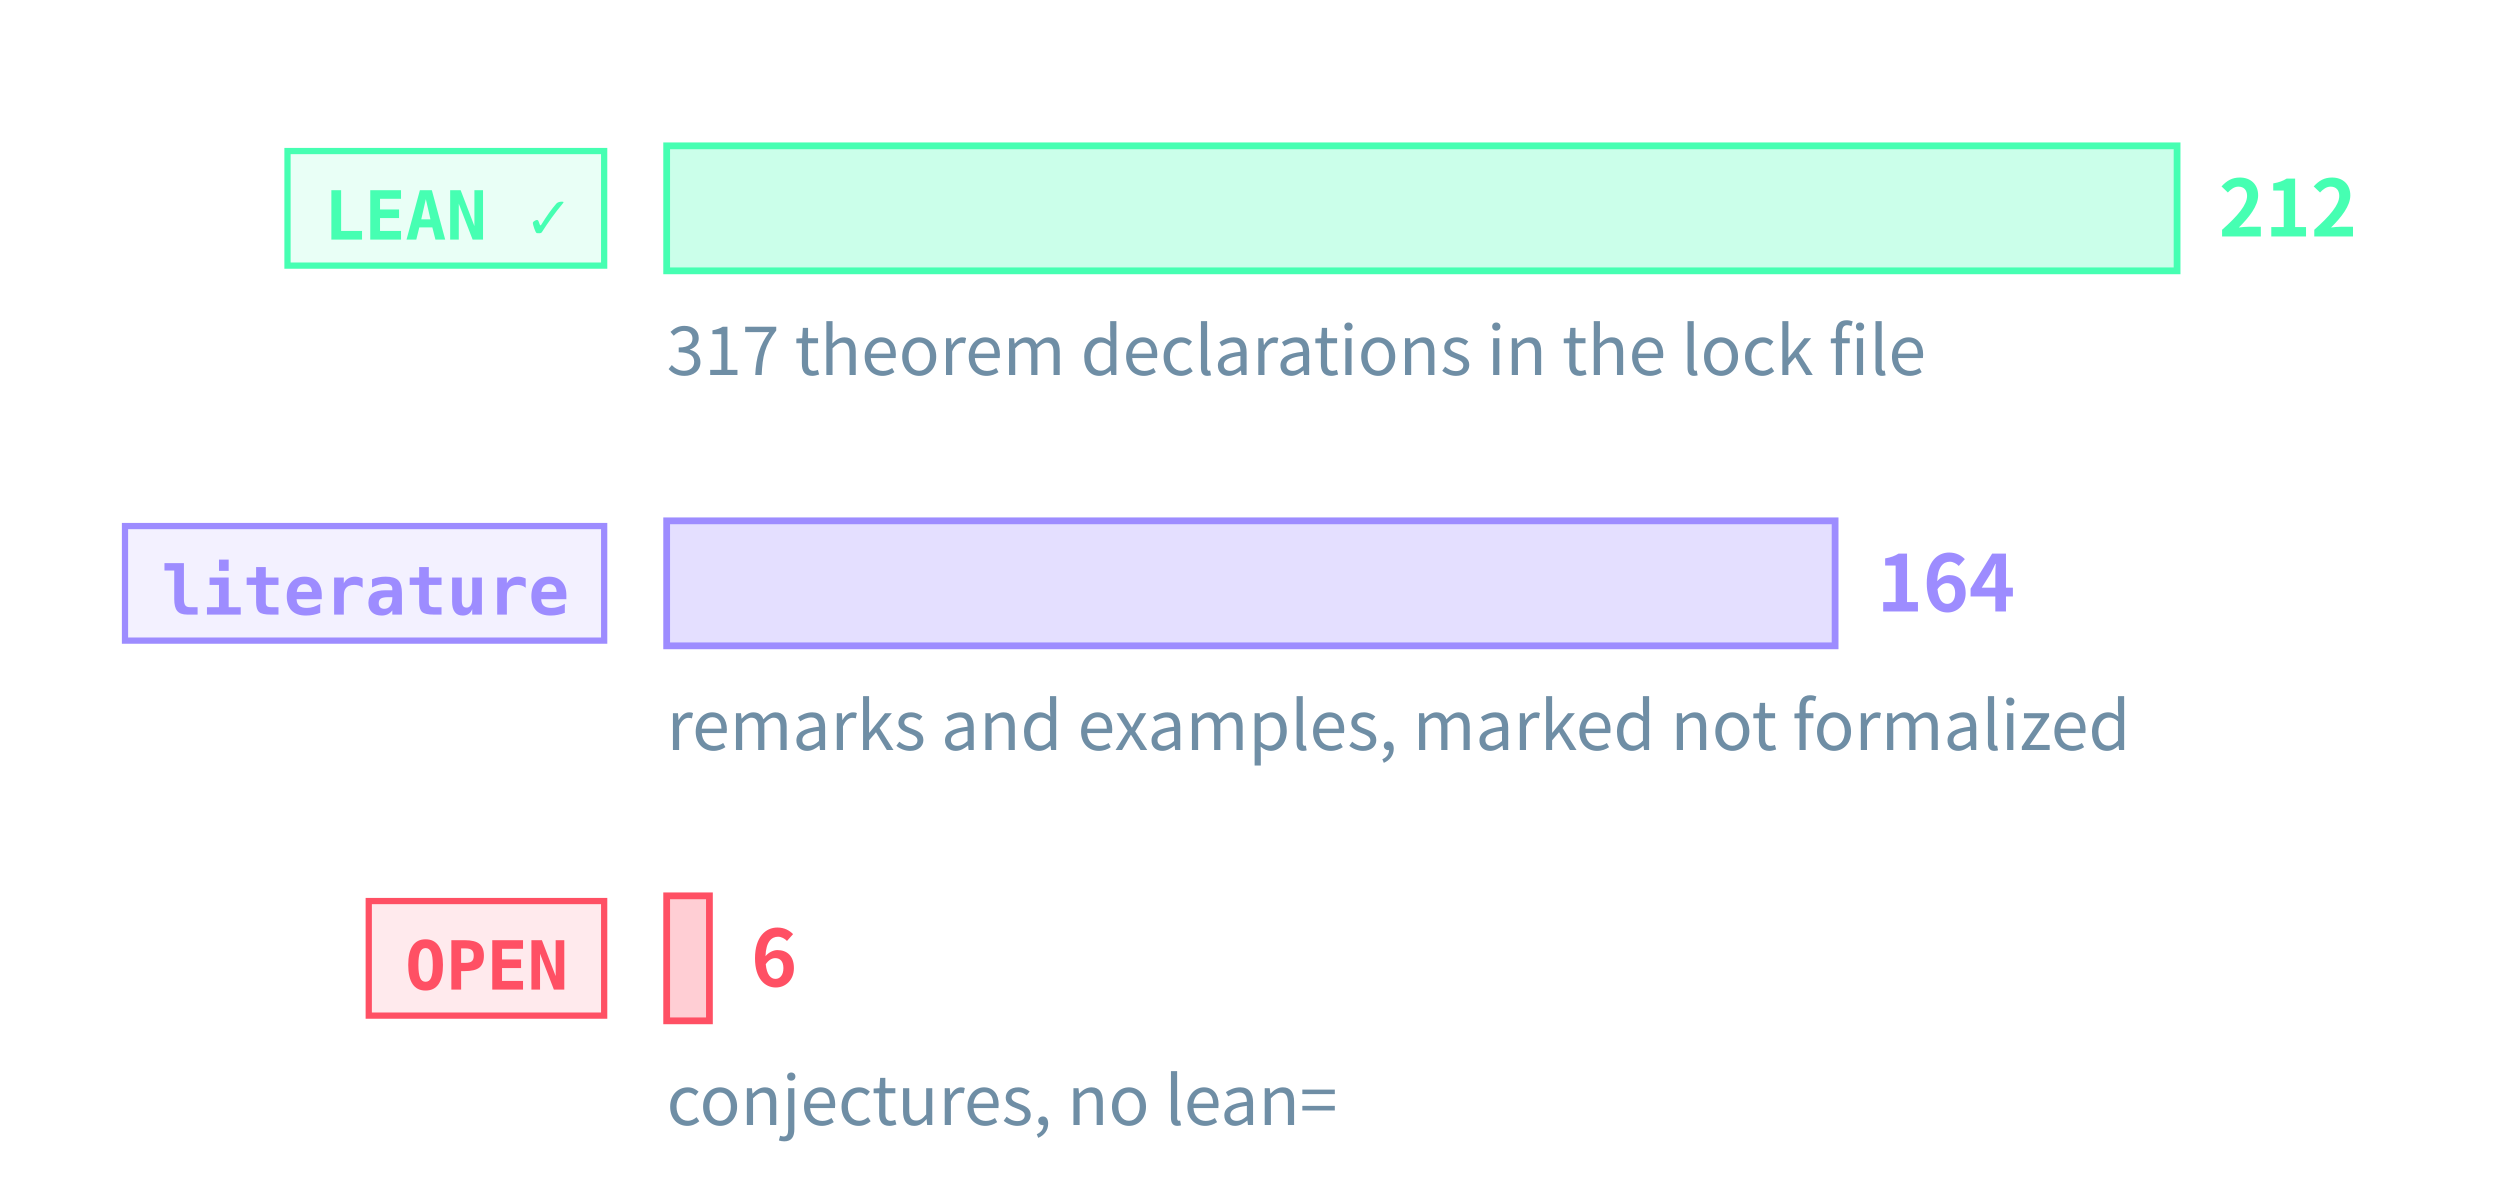
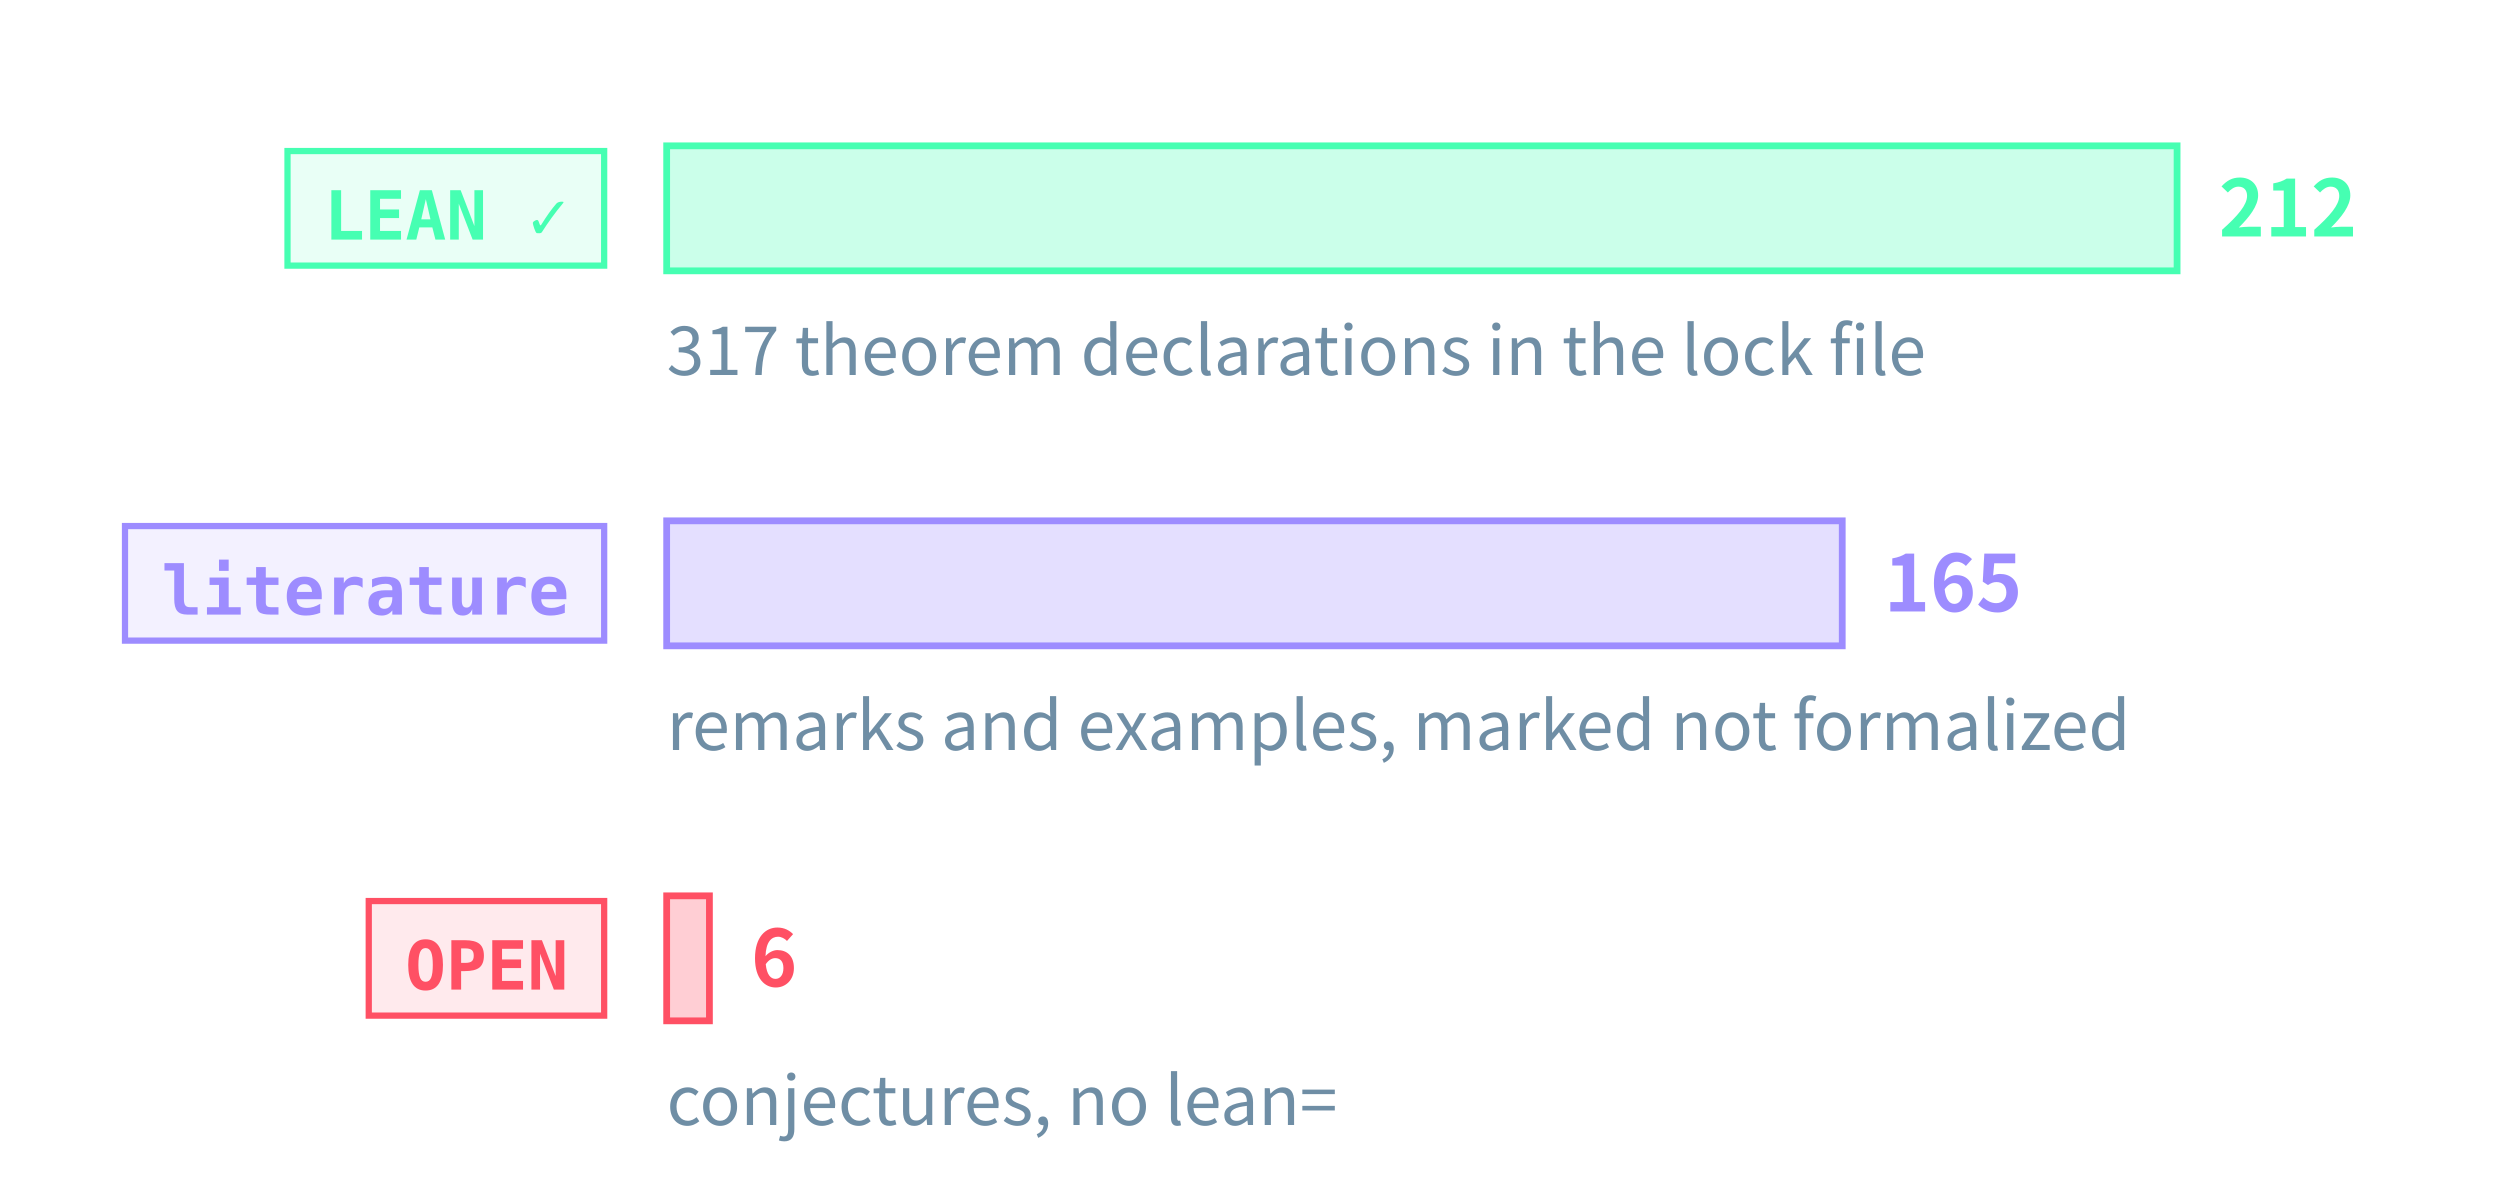
<svg xmlns="http://www.w3.org/2000/svg" class="tr-fig" data-tr-fig="prelude-three-tiers" data-lang="en" viewBox="0 0 480 230" width="480" height="230" font-family="'Noto Sans SC', 'Noto Sans CJK SC', 'Source Sans 3', 'PingFang SC', 'Microsoft YaHei', system-ui, sans-serif" role="img" aria-label="Three bars, each with a tag. The top bar is green, tagged LEAN ✓: the theorems, lemmas, propositions and corollaries with a Lean reference, the longest. The middle bar is violet, tagged “literature”: the remarks and examples marked as literature results. The bottom bar is red, tagged OPEN: the open conjectures, very short. Each bar ends in its count; under the green bar a note gives the number of theorem declarations in the lock file.">
  <style>.ts-ink{stroke:#d4efff}.tf-ink{fill:#d4efff}.ts-dim{stroke:#6f8ea5}.tf-dim{fill:#6f8ea5}.ts-faint{stroke:#34506a}.tf-faint{fill:#34506a}.ts-edge{stroke:#143049}.tf-edge{fill:#143049}.ts-hot{stroke:#1f5d7c}.tf-hot{fill:#1f5d7c}.ts-bg{stroke:#03060c}.tf-bg{fill:#03060c}.ts-panel{stroke:#07101b}.tf-panel{fill:#07101b}.ts-sheet{stroke:#050c16}.tf-sheet{fill:#050c16}.ts-cyan{stroke:#19f0ff}.tf-cyan{fill:#19f0ff}.ts-magenta{stroke:#ff2fd0}.tf-magenta{fill:#ff2fd0}.ts-amber{stroke:#ffc83d}.tf-amber{fill:#ffc83d}.ts-violet{stroke:#9d8cff}.tf-violet{fill:#9d8cff}.ts-ok{stroke:#46ffb2}.tf-ok{fill:#46ffb2}.ts-warn{stroke:#ff5064}.tf-warn{fill:#ff5064}.ts-blue{stroke:#2a7bff}.tf-blue{fill:#2a7bff}.ts-orange{stroke:#ff8a3c}.tf-orange{fill:#ff8a3c}.ts-sigma{stroke:#cfe3ff}.tf-sigma{fill:#cfe3ff}</style>
  <rect x="55.2" y="29" width="60.8" height="22" class="ts-ok tf-ok" stroke-width="1.2" fill-opacity="0.12" />
  <text class="tf-ok tr-fig-mono" x="62.2" y="46" font-size="13" font-family="'JetBrains Mono', 'DejaVu Sans Mono', ui-monospace, Menlo, Consolas, monospace" font-weight="600">LEAN ✓</text>
  <rect x="128" y="28" width="290" height="24" class="ts-ok tf-ok" stroke-width="1.3" fill-opacity="0.28" />
  <text class="tf-ok" x="426" y="45.4" font-size="15" font-weight="600">212</text>
  <rect x="24" y="101" width="92" height="22" class="ts-violet tf-violet" stroke-width="1.2" fill-opacity="0.12" />
  <text class="tf-violet tr-fig-mono" x="31" y="118" font-size="13" font-family="'JetBrains Mono', 'DejaVu Sans Mono', ui-monospace, Menlo, Consolas, monospace" font-weight="600">literature</text>
-   <rect x="128" y="100" width="224.34" height="24" class="ts-violet tf-violet" stroke-width="1.3" fill-opacity="0.28" />
-   <text class="tf-violet" x="360.34" y="117.4" font-size="15" font-weight="600">164</text>
+   <rect x="128" y="100" width="225.71" height="24" class="ts-violet tf-violet" stroke-width="1.3" fill-opacity="0.28" />
+   <text class="tf-violet" x="361.71" y="117.4" font-size="15" font-weight="600">165</text>
  <rect x="70.8" y="173" width="45.2" height="22" class="ts-warn tf-warn" stroke-width="1.2" fill-opacity="0.12" />
  <text class="tf-warn tr-fig-mono" x="77.8" y="190" font-size="13" font-family="'JetBrains Mono', 'DejaVu Sans Mono', ui-monospace, Menlo, Consolas, monospace" font-weight="600">OPEN</text>
  <rect x="128" y="172" width="8.21" height="24" class="ts-warn tf-warn" stroke-width="1.3" fill-opacity="0.28" />
  <text class="tf-warn" x="144.21" y="189.4" font-size="15" font-weight="600">6</text>
  <text class="tf-dim" x="128" y="72" font-size="13">317 theorem declarations in the lock file</text>
  <text class="tf-dim" x="128" y="144" font-size="13">remarks and examples, marked not formalized</text>
  <text class="tf-dim" x="128" y="216" font-size="13">conjectures, no lean=</text>
</svg>
